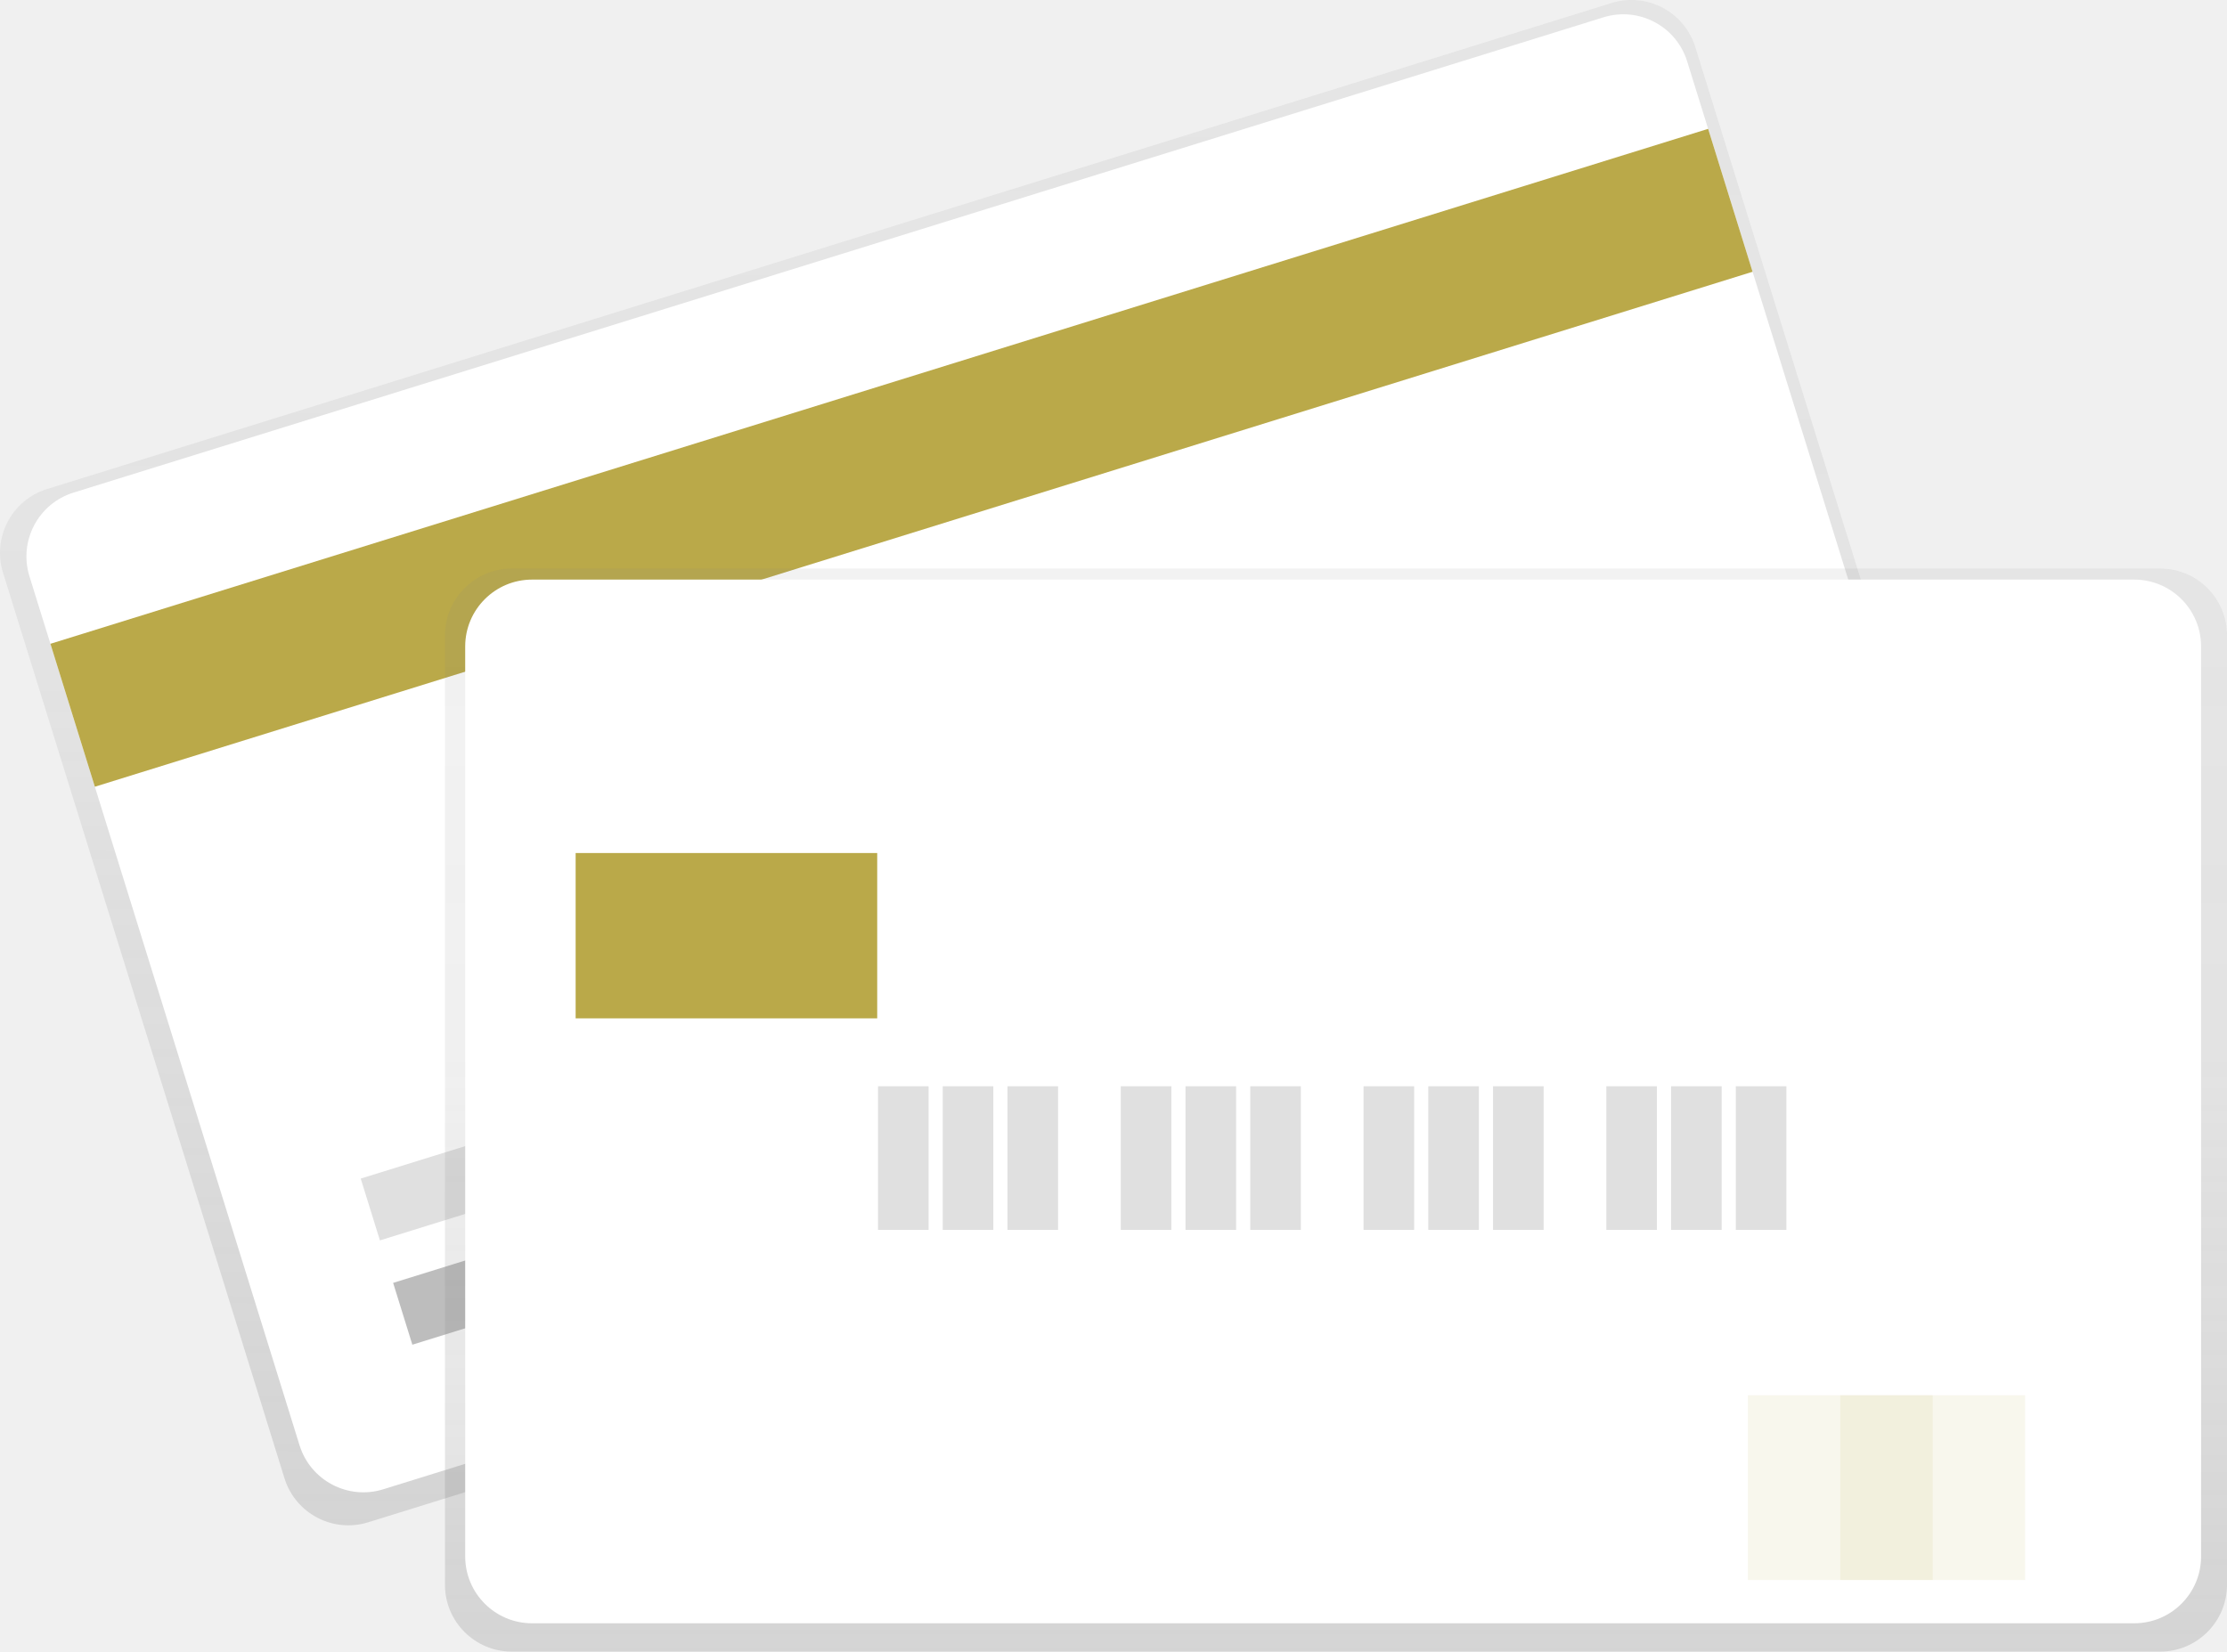
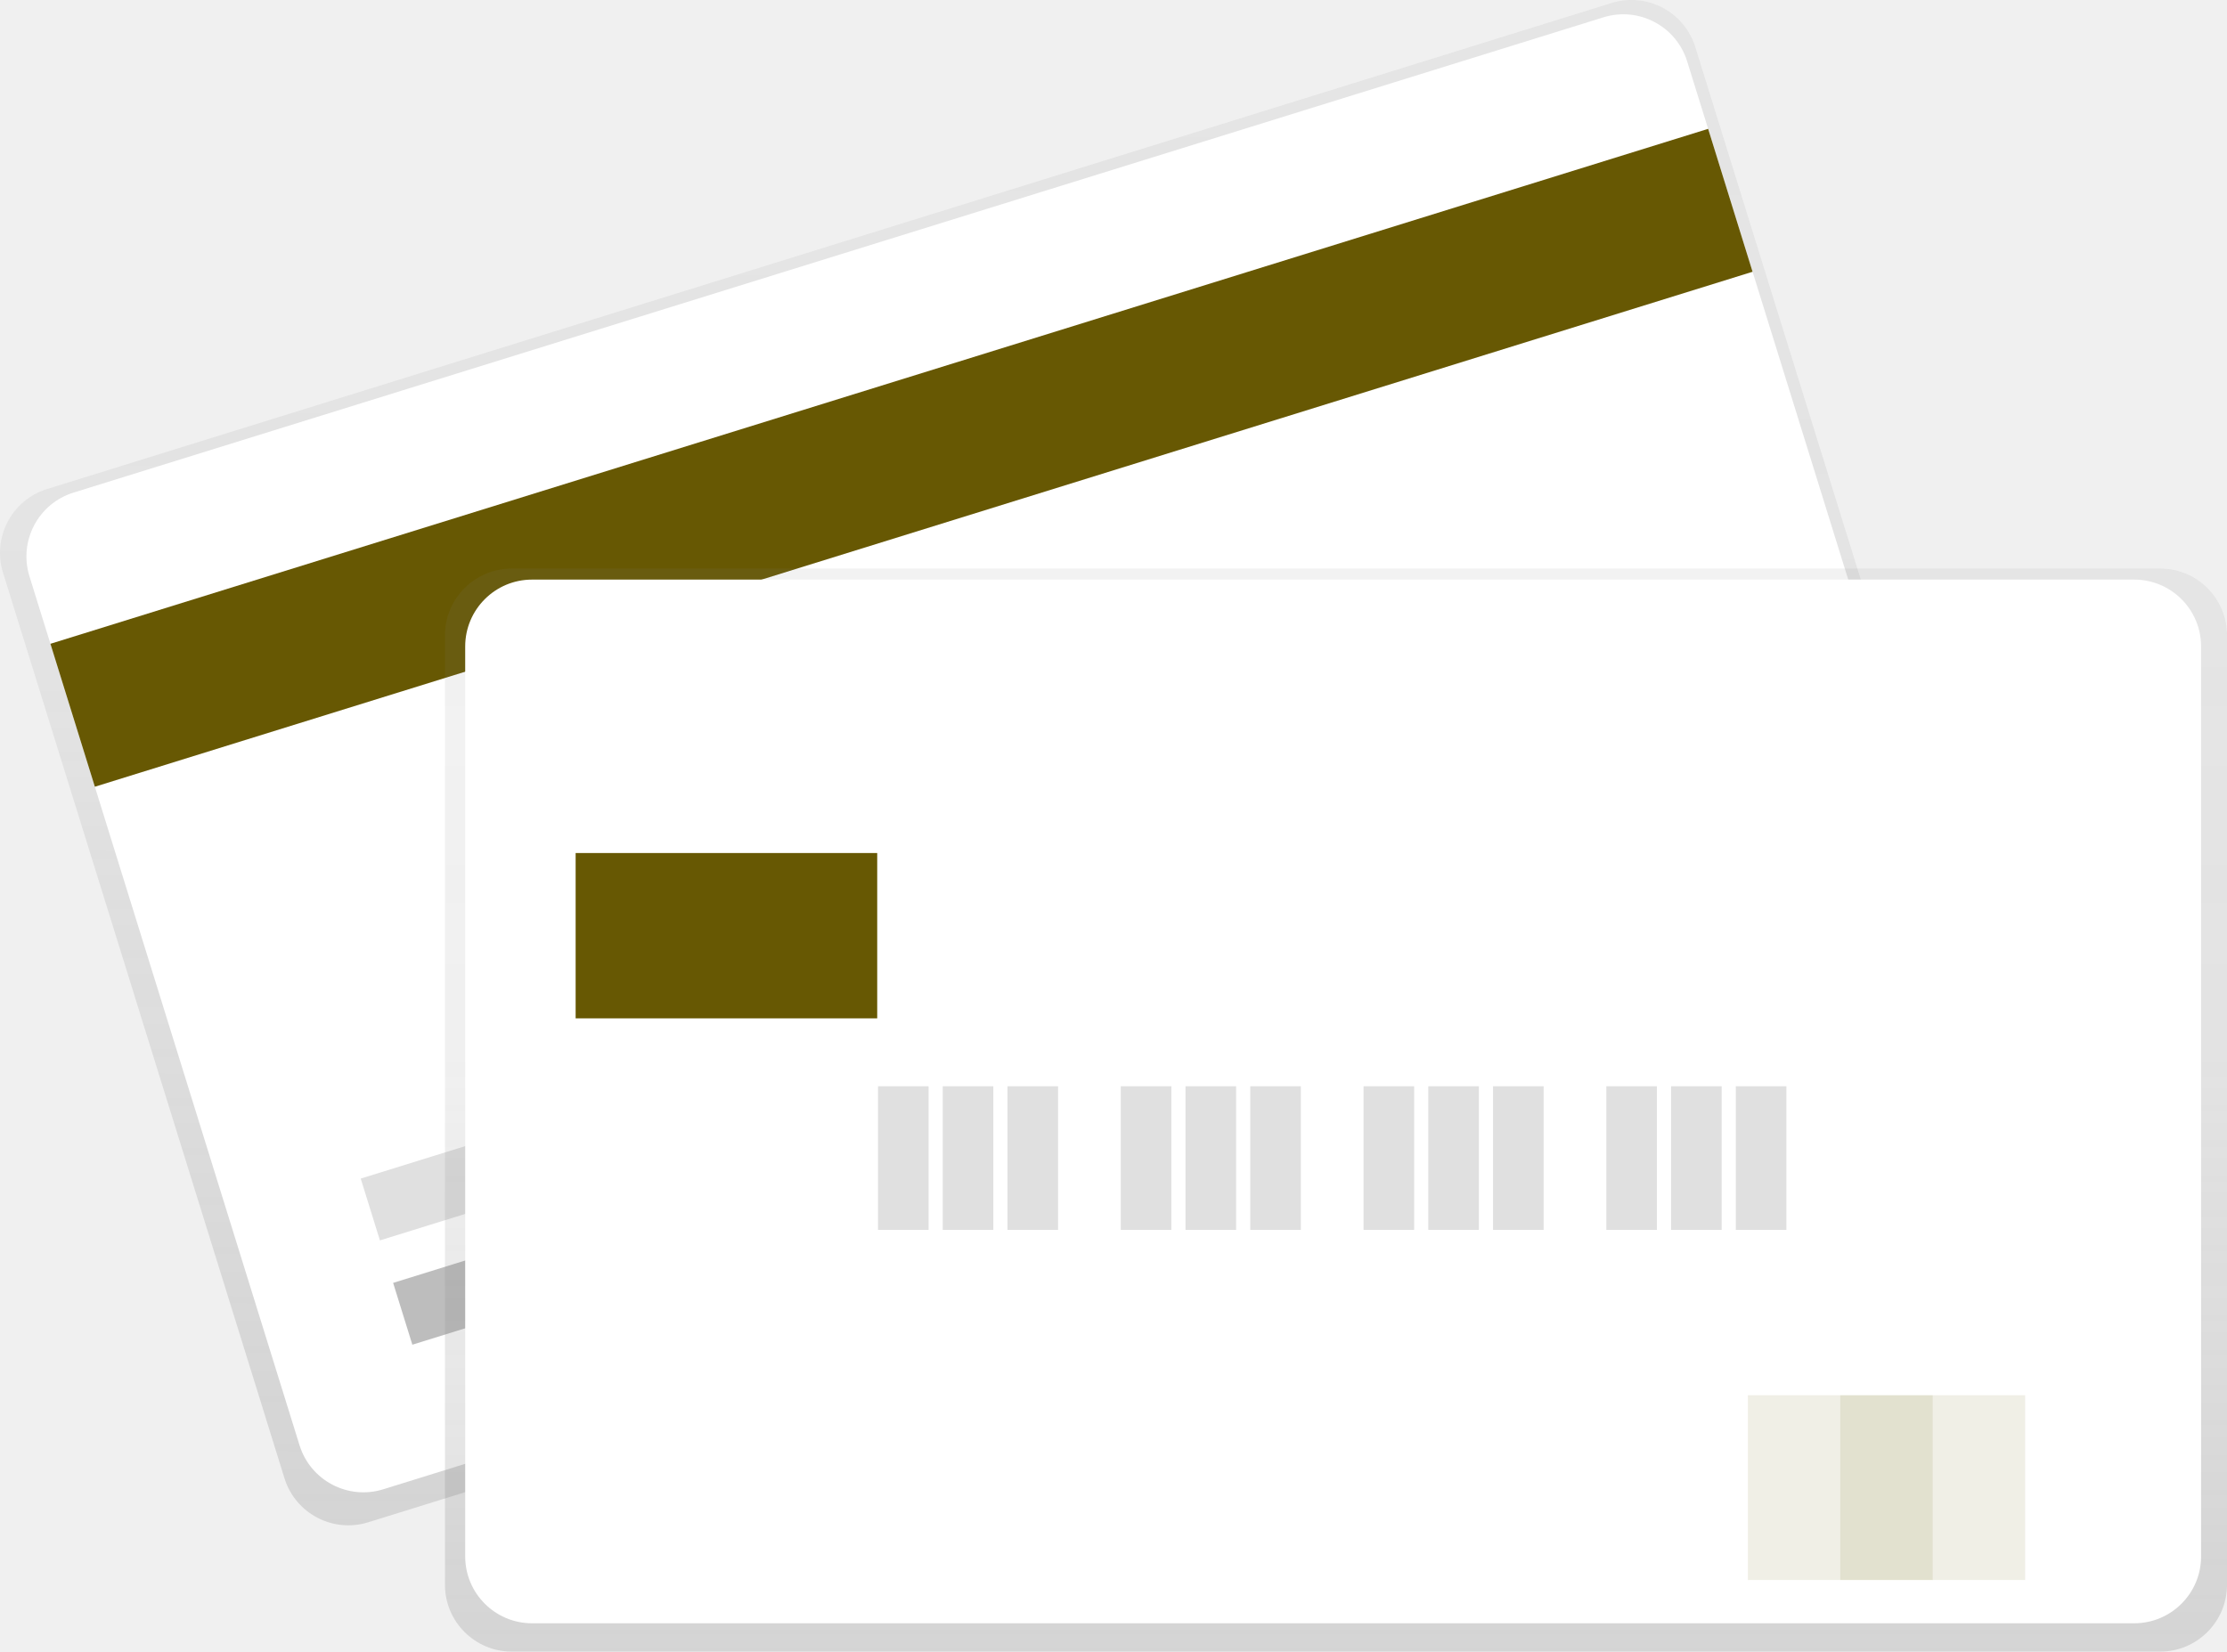
<svg xmlns="http://www.w3.org/2000/svg" xmlns:xlink="http://www.w3.org/1999/xlink" id="f1410098-b6ef-424e-beee-8c1519bc1d1f" data-name="Layer 1" width="915.688" height="679.276" viewBox="0 0 915.688 679.276">
  <defs>
    <linearGradient id="b5076013-d6c0-4649-8f63-d536232108ef" x1="549.234" y1="734.772" x2="549.234" y2="126.569" gradientTransform="matrix(0.97485, 0.30762, -0.30291, 0.99, 144.203, -171.2892)" gradientUnits="userSpaceOnUse">
      <stop offset="0" stop-color="gray" stop-opacity="0.25" />
      <stop offset="0.535" stop-color="gray" stop-opacity="0.12" />
      <stop offset="1" stop-color="gray" stop-opacity="0.1" />
    </linearGradient>
    <linearGradient id="be72c466-93ff-4e9c-a64c-30b94918ee69" x1="549.323" y1="679.276" x2="549.323" y2="233.836" gradientTransform="matrix(1, 0, 0, 1, 0, 0)" xlink:href="#b5076013-d6c0-4649-8f63-d536232108ef" />
  </defs>
  <rect x="184.857" y="201.53" width="728.622" height="445.002" rx="27.5" transform="translate(-243.2458 71.69262) rotate(-17.2615)" fill="url(#b5076013-d6c0-4649-8f63-d536232108ef)" />
  <rect x="193.72" y="205.56" width="713.756" height="429.252" rx="27.5" transform="translate(-242.0406 71.94381) rotate(-17.2615)" fill="#fff" />
-   <rect x="155.952" y="267.861" width="713.756" height="61.559" transform="translate(-207.6751 55.26252) rotate(-17.2615)" fill="#baa949" />
+   <rect x="155.952" y="267.861" width="713.756" height="61.559" transform="translate(-207.6751 55.26252) rotate(-17.2615)" fill="rgba(103,88,3,1)" />
  <rect x="303.669" y="610.488" width="181.351" height="26.62" transform="translate(-309.4966 34.74867) rotate(-17.2615)" fill="#bdbdbd" />
  <rect x="287.342" y="547.841" width="314.452" height="26.62" transform="translate(-288.6453 46.83008) rotate(-17.2615)" fill="#e0e0e0" />
  <rect x="182.958" y="233.836" width="732.73" height="445.44" rx="27.5" fill="url(#be72c466-93ff-4e9c-a64c-30b94918ee69)" />
  <rect x="191.277" y="238.378" width="713.756" height="429.252" rx="27.5" fill="#fff" />
  <rect x="361.013" y="446.76" width="20.797" height="59.064" fill="#e0e0e0" />
  <rect x="387.633" y="446.76" width="20.797" height="59.064" fill="#e0e0e0" />
  <rect x="414.253" y="446.76" width="20.797" height="59.064" fill="#e0e0e0" />
  <rect x="460.839" y="446.76" width="20.797" height="59.064" fill="#e0e0e0" />
  <rect x="487.459" y="446.76" width="20.797" height="59.064" fill="#e0e0e0" />
  <rect x="514.079" y="446.76" width="20.797" height="59.064" fill="#e0e0e0" />
  <rect x="560.665" y="446.76" width="20.797" height="59.064" fill="#e0e0e0" />
  <rect x="587.285" y="446.76" width="20.797" height="59.064" fill="#e0e0e0" />
  <rect x="613.905" y="446.76" width="20.797" height="59.064" fill="#e0e0e0" />
  <rect x="660.491" y="446.76" width="20.797" height="59.064" fill="#e0e0e0" />
  <rect x="687.111" y="446.76" width="20.797" height="59.064" fill="#e0e0e0" />
  <rect x="713.731" y="446.76" width="20.797" height="59.064" fill="#e0e0e0" />
-   <rect x="236.688" y="350.836" width="124" height="68" fill="#baa949" />
-   <rect x="718.688" y="573.836" width="76" height="76" fill="#baa949" opacity="0.1" />
-   <rect x="756.688" y="573.836" width="76" height="76" fill="#baa949" opacity="0.1" />
+   <rect x="236.688" y="350.836" width="124" height="68" fill="rgba(103,88,3,1)" />
+   <rect x="718.688" y="573.836" width="76" height="76" fill="rgba(103,88,3,1)" opacity="0.1" />
+   <rect x="756.688" y="573.836" width="76" height="76" fill="rgba(103,88,3,1)" opacity="0.1" />
</svg>
